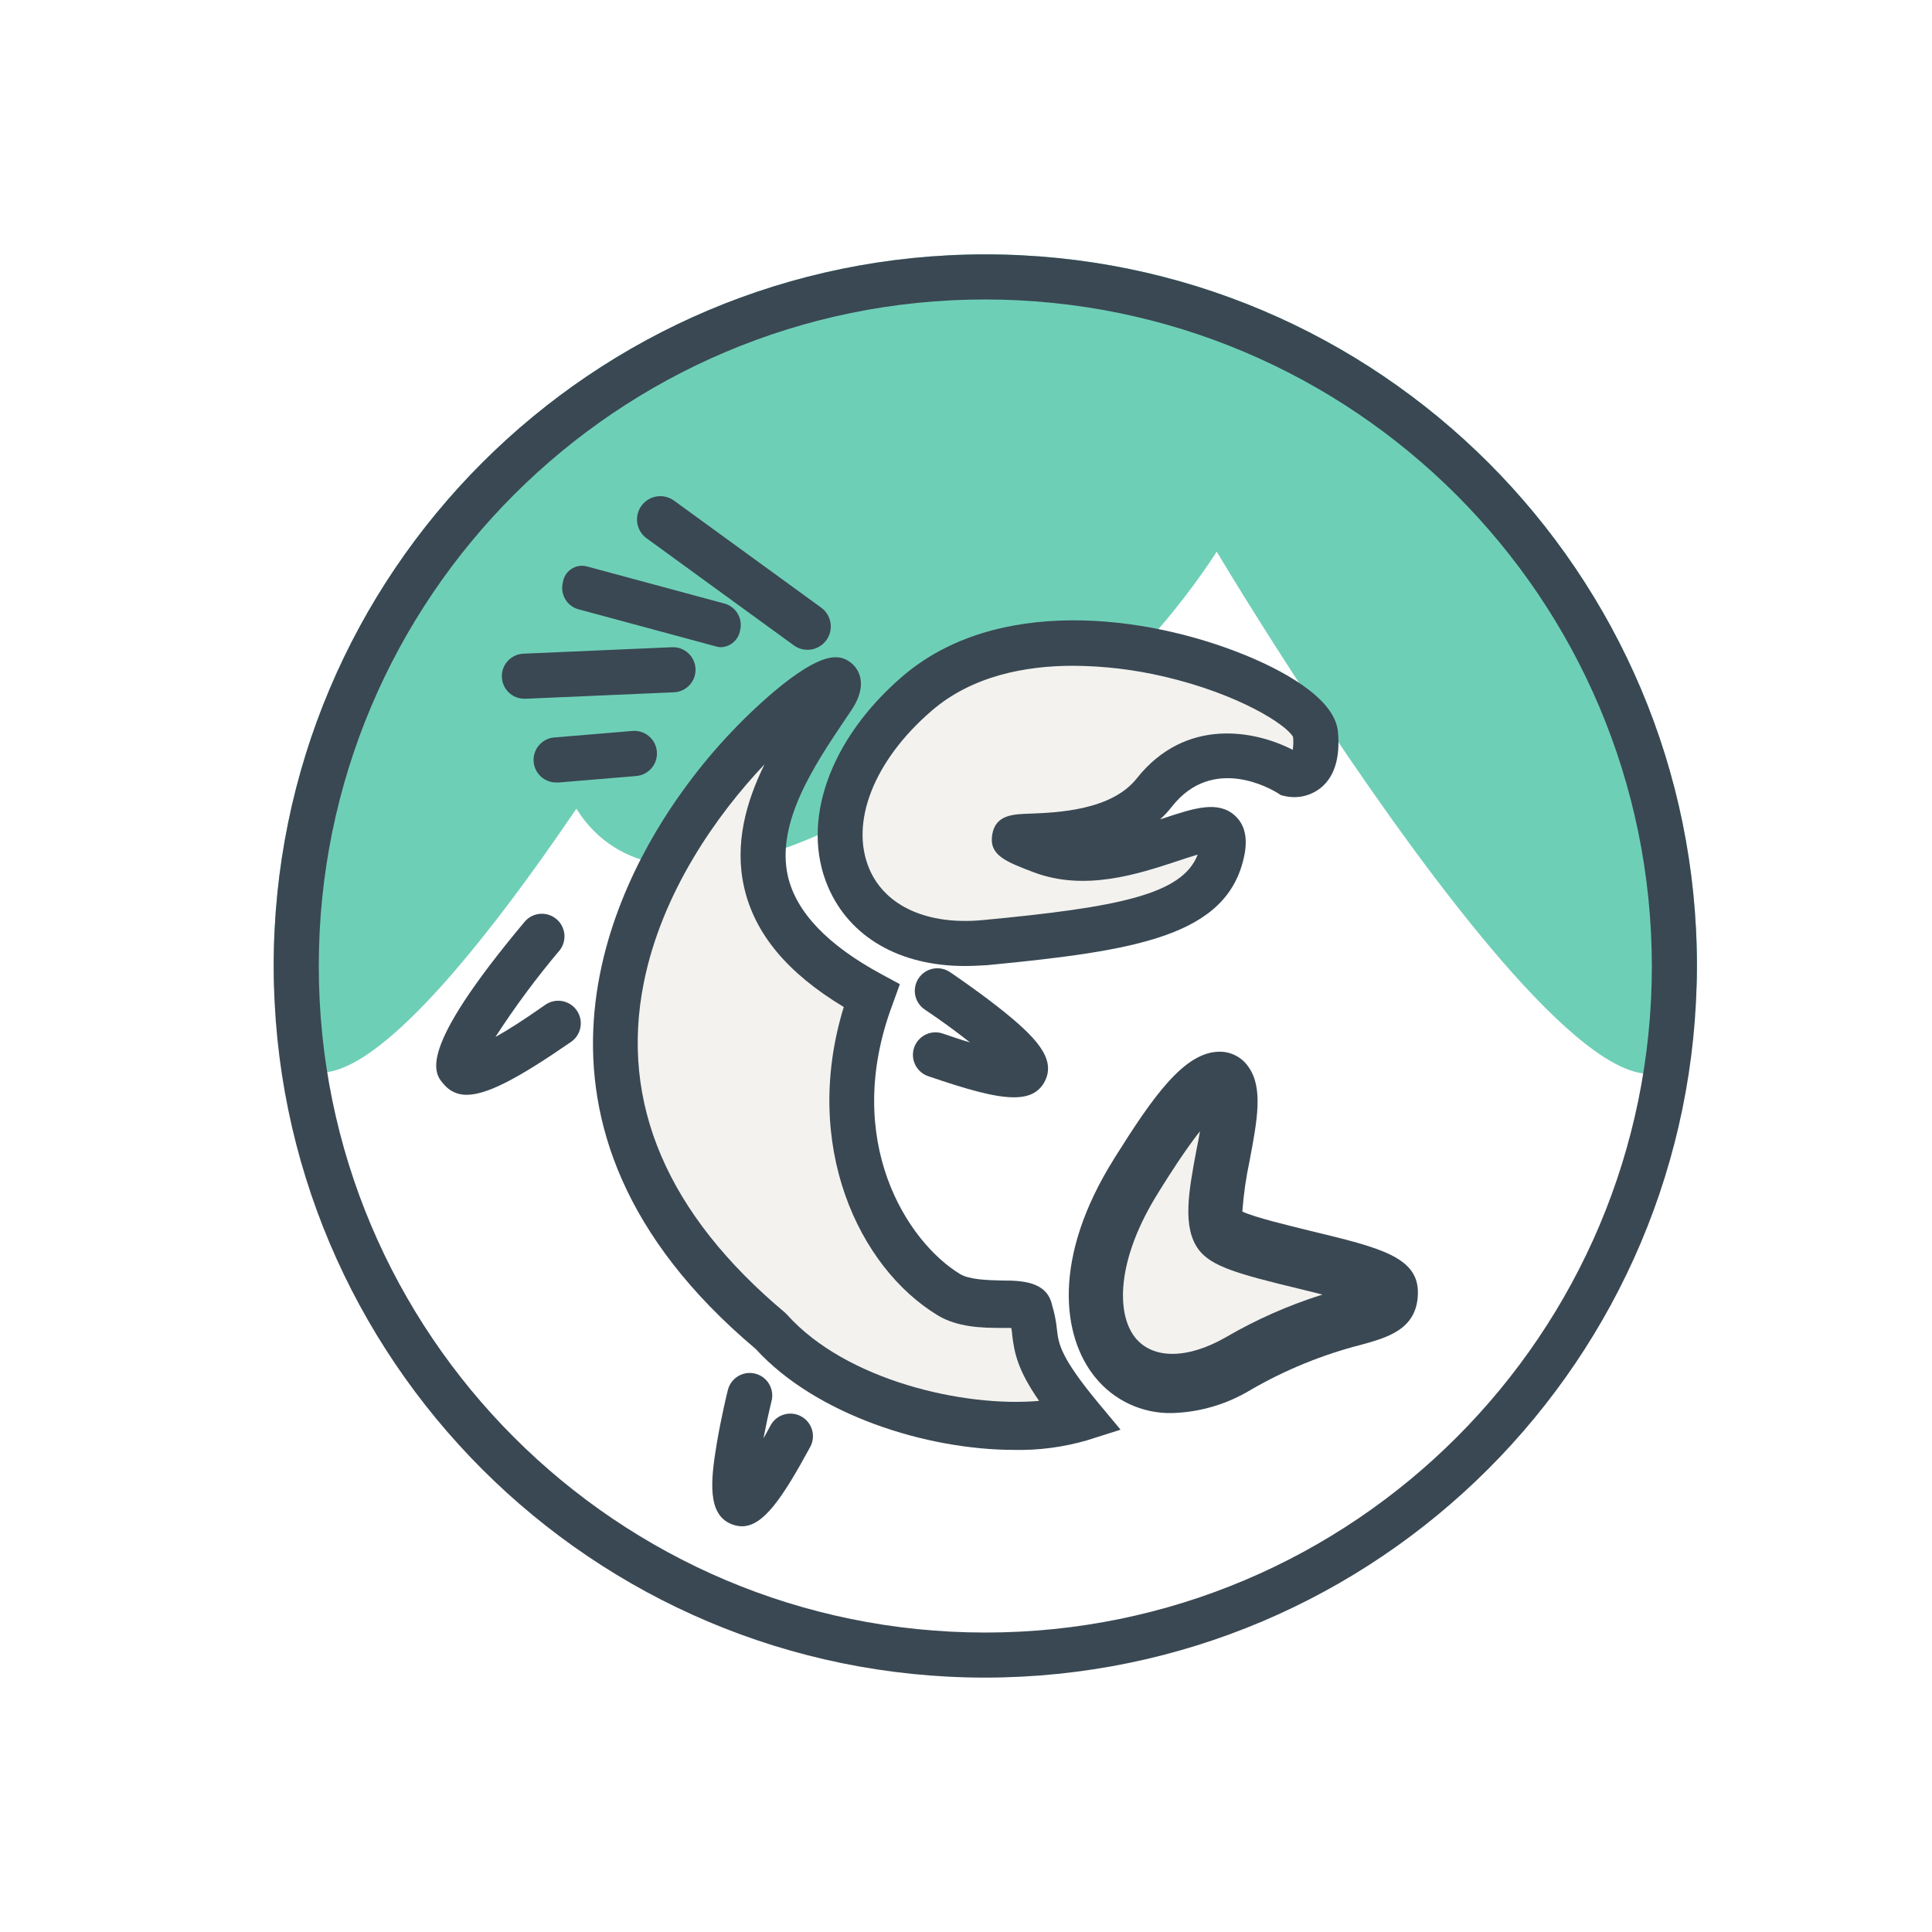
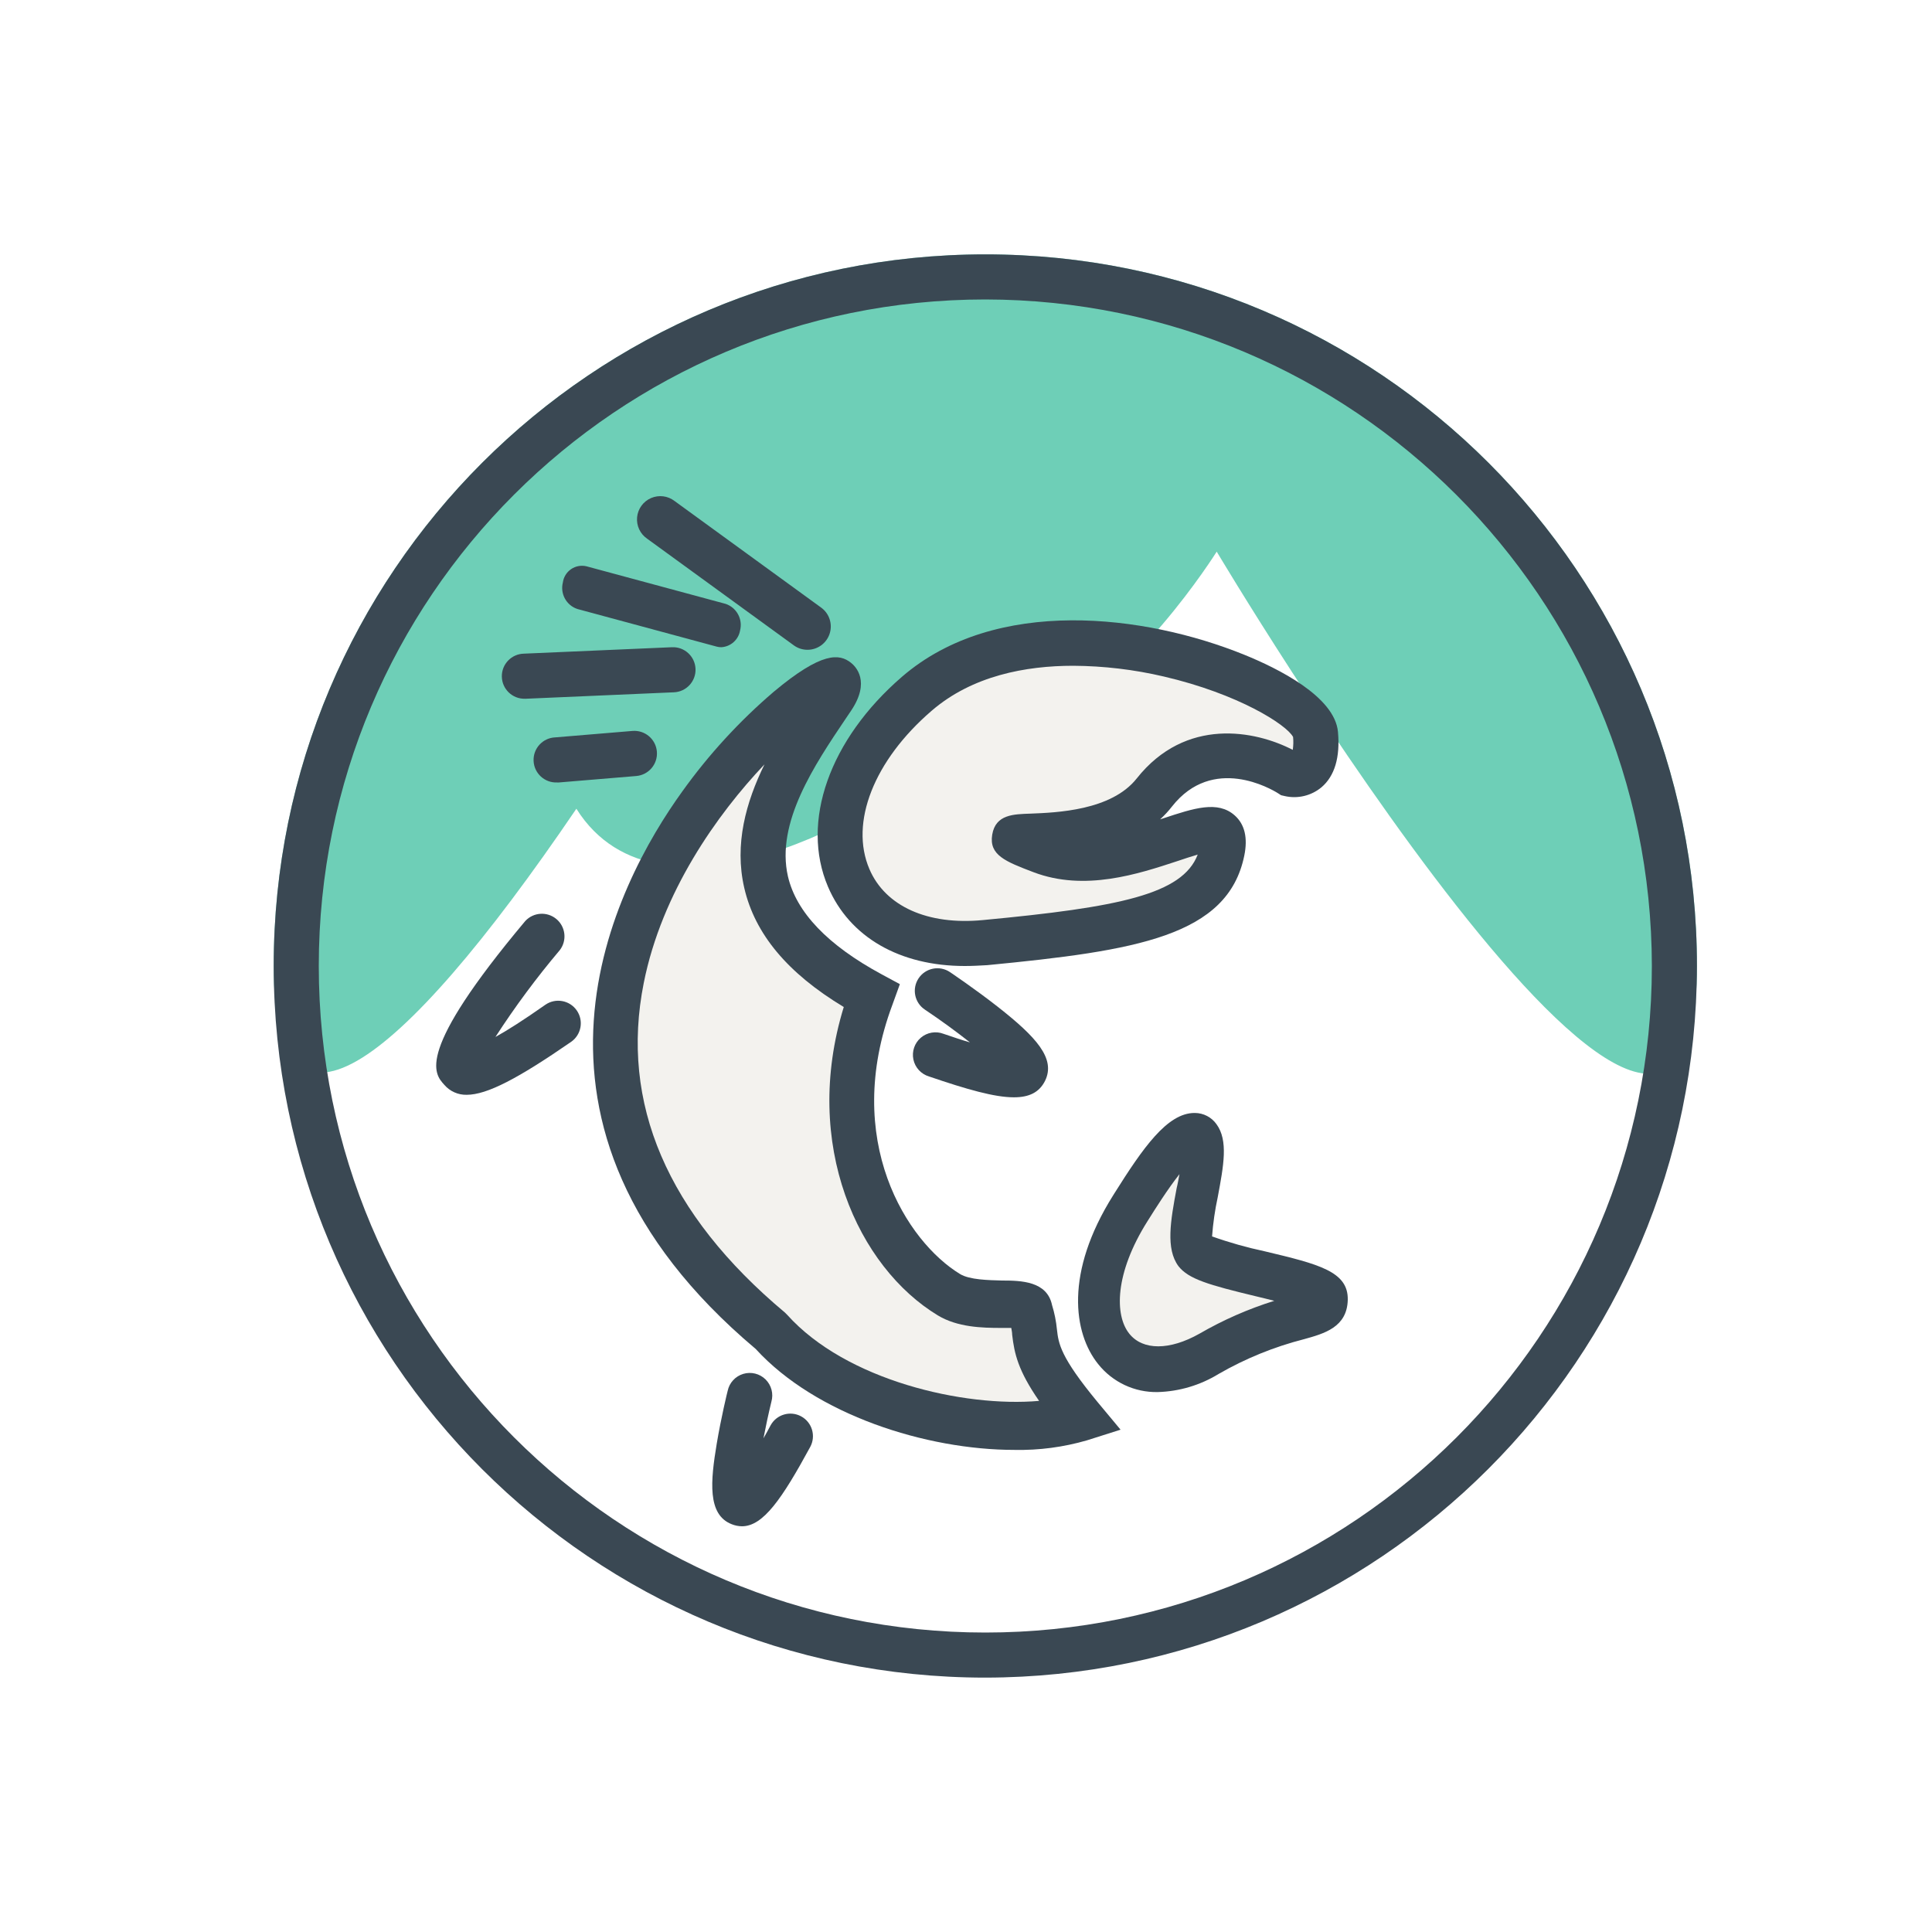
<svg xmlns="http://www.w3.org/2000/svg" id="Layer_1" data-name="Layer 1" viewBox="0 0 300 300">
  <defs>
    <style>.cls-1{fill:#31ba98;opacity:0.7;isolation:isolate;}.cls-2{fill:none;}.cls-3{fill:#3a4853;}.cls-4{fill:#f3f2ee;}</style>
  </defs>
  <path id="Path_222" data-name="Path 222" class="cls-1" d="M153,39.5A110.5,110.5,0,0,1,263.5,150c0,61-74.57-64.34-74.57-64.34s-13.55,21.64-27.3,26.1c-5.54,1.8-10.22-.6-16.83,6.61s-42.26,28-55.3,7.21C61.36,167,42.5,180.39,42.5,150A110.5,110.5,0,0,1,153,39.5Z" />
  <g id="Ellipse_17" data-name="Ellipse 17">
    <circle class="cls-2" cx="153" cy="150" r="110.5" />
    <path class="cls-3" d="M153,260.5A110.5,110.5,0,1,1,263.5,150,110.63,110.63,0,0,1,153,260.5Zm0-214A103.5,103.5,0,1,0,256.5,150,103.62,103.62,0,0,0,153,46.5Z" />
  </g>
  <path class="cls-4" d="M158.91,129c15.09.56,21.09-14.5,41.93-10.34,0,0,9.82-6-4.25-11.6S155.53,93,136.13,114.53,146,146.47,146,146.47s38.05.75,41.91-9.56S180,131,180,131" />
  <path class="cls-4" d="M127,110.19s-23.31,27.84,7,43.87c0,0-13,47.53,26.08,48.38,0,0,.76,14.45,7.37,17,0,0-36.05,10.37-59.4-26.5S97,133,127,110.19Z" />
  <path class="cls-3" d="M149.81,150c-10.08,0-17.89-4.46-21.24-12.31-4.3-10.07.22-22.88,11.51-32.62,14.52-12.52,37.68-9.66,53.11-3.41,5.23,2.12,14.08,6.5,14.57,12,.35,3.94-.51,6.83-2.55,8.58a6.61,6.61,0,0,1-5.73,1.37l-.56-.13-.48-.31c-1-.63-10.1-6-16.45,2.06a15.87,15.87,0,0,1-1.85,2l.53-.17c4.71-1.56,8.42-2.79,11.06-.44,1.55,1.38,2.05,3.48,1.48,6.25-2.56,12.51-16.79,14.76-39.92,17C152.1,149.94,150.94,150,149.81,150Zm16.84-46.62c-7.35,0-15.67,1.53-22,7-8.95,7.71-12.74,17.36-9.65,24.57,2.47,5.78,9.05,8.74,17.61,7.92,21.22-2,31-4,33.37-10.17-1,.29-2.15.67-3.12,1-6.08,2-14.42,4.77-22.39,1.73h0c-4.32-1.65-6.92-2.64-6.4-5.82s3.39-3.18,5.94-3.27c4.07-.16,12.55-.48,16.49-5.45,7.62-9.62,18.45-7.45,24.24-4.45a8.27,8.27,0,0,0,.05-2c-1-1.91-8.51-6.7-20.07-9.39A63.31,63.31,0,0,0,166.65,103.38Zm34.19,11.15Z" />
  <path class="cls-3" d="M157.54,225.14c-13.74,0-30.87-5.46-40.2-15.68-41.47-34.92-21.78-72.18-11.37-86.6a87,87,0,0,1,14.15-15.42c7.55-6.33,10.23-5.92,12-4.54.77.6,3.07,2.92.06,7.42l-.83,1.23c-4.86,7.21-10.91,16.2-9,24.53,1.29,5.57,6.18,10.69,14.55,15.21l2.83,1.53L138.58,156c-7.88,21.07,2.26,36.84,10.51,41.84,1.48.89,4.38.94,6.49,1,3,0,7,.1,7.78,3.81a18.92,18.92,0,0,1,.76,3.79c.25,2.18.49,4.23,6.31,11.27L174,222l-5.2,1.65A37.63,37.63,0,0,1,157.54,225.14ZM118.71,118.69c-7.36,7.77-15.94,19.83-18.75,33.95-3.72,18.65,3.65,35.87,21.92,51.17l.36.36c9.14,10.18,27.41,14.39,39.11,13.36-3.27-4.72-3.84-7.35-4.18-10.26,0-.38-.09-.73-.14-1.07-.5,0-1.07,0-1.55,0-3,0-6.81-.1-9.86-1.95-12.31-7.45-21.18-26.47-14.6-47.88-8.73-5.26-13.8-11.34-15.45-18.49C114,131.08,115.84,124.55,118.71,118.69Z" />
  <path class="cls-3" d="M112,100.5a2.8,2.8,0,0,1-.7-.09L89.64,94.56a3.45,3.45,0,0,1-2.24-4.11,3,3,0,0,1,3.65-2.52l21.63,5.84a3.46,3.46,0,0,1,2.24,4.12A3.14,3.14,0,0,1,112,100.5Z" />
  <path class="cls-3" d="M81.5,108.5a3.5,3.5,0,0,1-.15-7l23-1a3.5,3.5,0,1,1,.3,7l-23,1Z" />
  <path class="cls-3" d="M86.5,121.5a3.5,3.5,0,0,1-.29-7l12-1a3.5,3.5,0,1,1,.58,7l-12,1Z" />
  <path class="cls-3" d="M125.38,100.9a3.6,3.6,0,0,1-2.13-.7L100.49,83.65a3.62,3.62,0,1,1,4.26-5.85l22.76,16.55a3.62,3.62,0,0,1-2.13,6.55Z" />
-   <path class="cls-4" d="M189.87,170v20.33l23,11L198,208.63S162,227,170.44,192.92C170.44,192.92,181.18,170.48,189.87,170Z" />
-   <path class="cls-3" d="M182,219.42a14.92,14.92,0,0,1-12-5.63c-5-6.19-6.77-18.35,3.05-33.95h0l.17-.28c5.79-9.2,10.67-16.25,16.17-16.25h.07a5.36,5.36,0,0,1,4.34,2.27c2.39,3.25,1.44,8.28.24,14.65a57.85,57.85,0,0,0-1.13,7.9c2,.93,7.09,2.14,10.57,3,10.86,2.62,16.84,4.06,16.69,9.77-.13,5.52-4.73,6.79-8.79,7.91a67.79,67.79,0,0,0-17.16,7A24.91,24.91,0,0,1,182,219.42Zm4.36-43.8c-2.33,2.94-5,7.15-6.26,9.18l-.17.28c-6.63,10.52-6.61,18.94-3.66,22.62,2.72,3.39,8.12,3.37,14.09-.06a73.58,73.58,0,0,1,15-6.62l-3.71-.92c-9.47-2.28-13.52-3.46-15.48-6-2.65-3.49-1.59-9.13-.36-15.67C186,177.58,186.17,176.61,186.34,175.62Z" />
+   <path class="cls-4" d="M186.27,177.57v16.81l19,9.06-12.32,6s-29.75,15.19-22.77-13C170.22,196.51,179.09,178,186.27,177.57Z" />
+   <path class="cls-3" d="M179.78,216.16a11.52,11.52,0,0,1-9.27-4.36c-3.83-4.77-5.23-14.17,2.36-26.22h0l.13-.21c4.47-7.11,8.24-12.55,12.49-12.55h.06a4.14,4.14,0,0,1,3.35,1.75c1.84,2.52,1.11,6.4.19,11.32a44.33,44.33,0,0,0-.88,6.1,64.08,64.08,0,0,0,8.17,2.31c8.39,2,13,3.13,12.9,7.54-.1,4.26-3.66,5.24-6.8,6.11a52.67,52.67,0,0,0-13.26,5.4A19.12,19.12,0,0,1,179.78,216.16Zm3.37-33.84c-1.8,2.27-3.85,5.52-4.83,7.09l-.14.22c-5.12,8.12-5.11,14.63-2.82,17.47,2.1,2.62,6.27,2.6,10.88,0a57.26,57.26,0,0,1,11.63-5.11c-1-.26-2-.5-2.88-.71-7.31-1.76-10.44-2.67-12-4.67-2-2.7-1.23-7.06-.28-12.11C182.88,183.83,183,183.08,183.15,182.32Z" />
  <path class="cls-3" d="M72.46,170A4.44,4.44,0,0,1,69,168.46c-1.6-1.76-4.58-5,12.56-25.44a3.51,3.51,0,0,1,5.37,4.51,132,132,0,0,0-10,13.49c1.81-1,4.31-2.58,7.75-5a3.5,3.5,0,1,1,4,5.76C80.44,167.47,75.63,170,72.46,170Z" />
  <path class="cls-3" d="M157.44,170.39c-3,0-7.28-1.22-13.19-3.24a3.5,3.5,0,1,1,2.26-6.62c1.57.53,2.93,1,4.1,1.33-2.07-1.64-4.53-3.44-7-5.09a3.5,3.5,0,1,1,3.89-5.83c.15.11,3.86,2.59,7.48,5.43,5.91,4.65,9,8,7.29,11.47C161.38,169.61,159.83,170.39,157.44,170.39Zm-1.6-3.65h0Z" />
  <path class="cls-3" d="M115.21,237a4.38,4.38,0,0,1-1.59-.32c-3.82-1.48-3.28-6.75-2.33-12.48.69-4.12,1.65-8.05,1.7-8.22a3.5,3.5,0,1,1,6.79,1.68c-.46,1.9-.88,3.85-1.23,5.68.35-.6.71-1.26,1.1-2a3.5,3.5,0,1,1,6.16,3.34C121.42,232.76,118.5,237,115.21,237Zm2.47-5.35h0Z" />
</svg>
